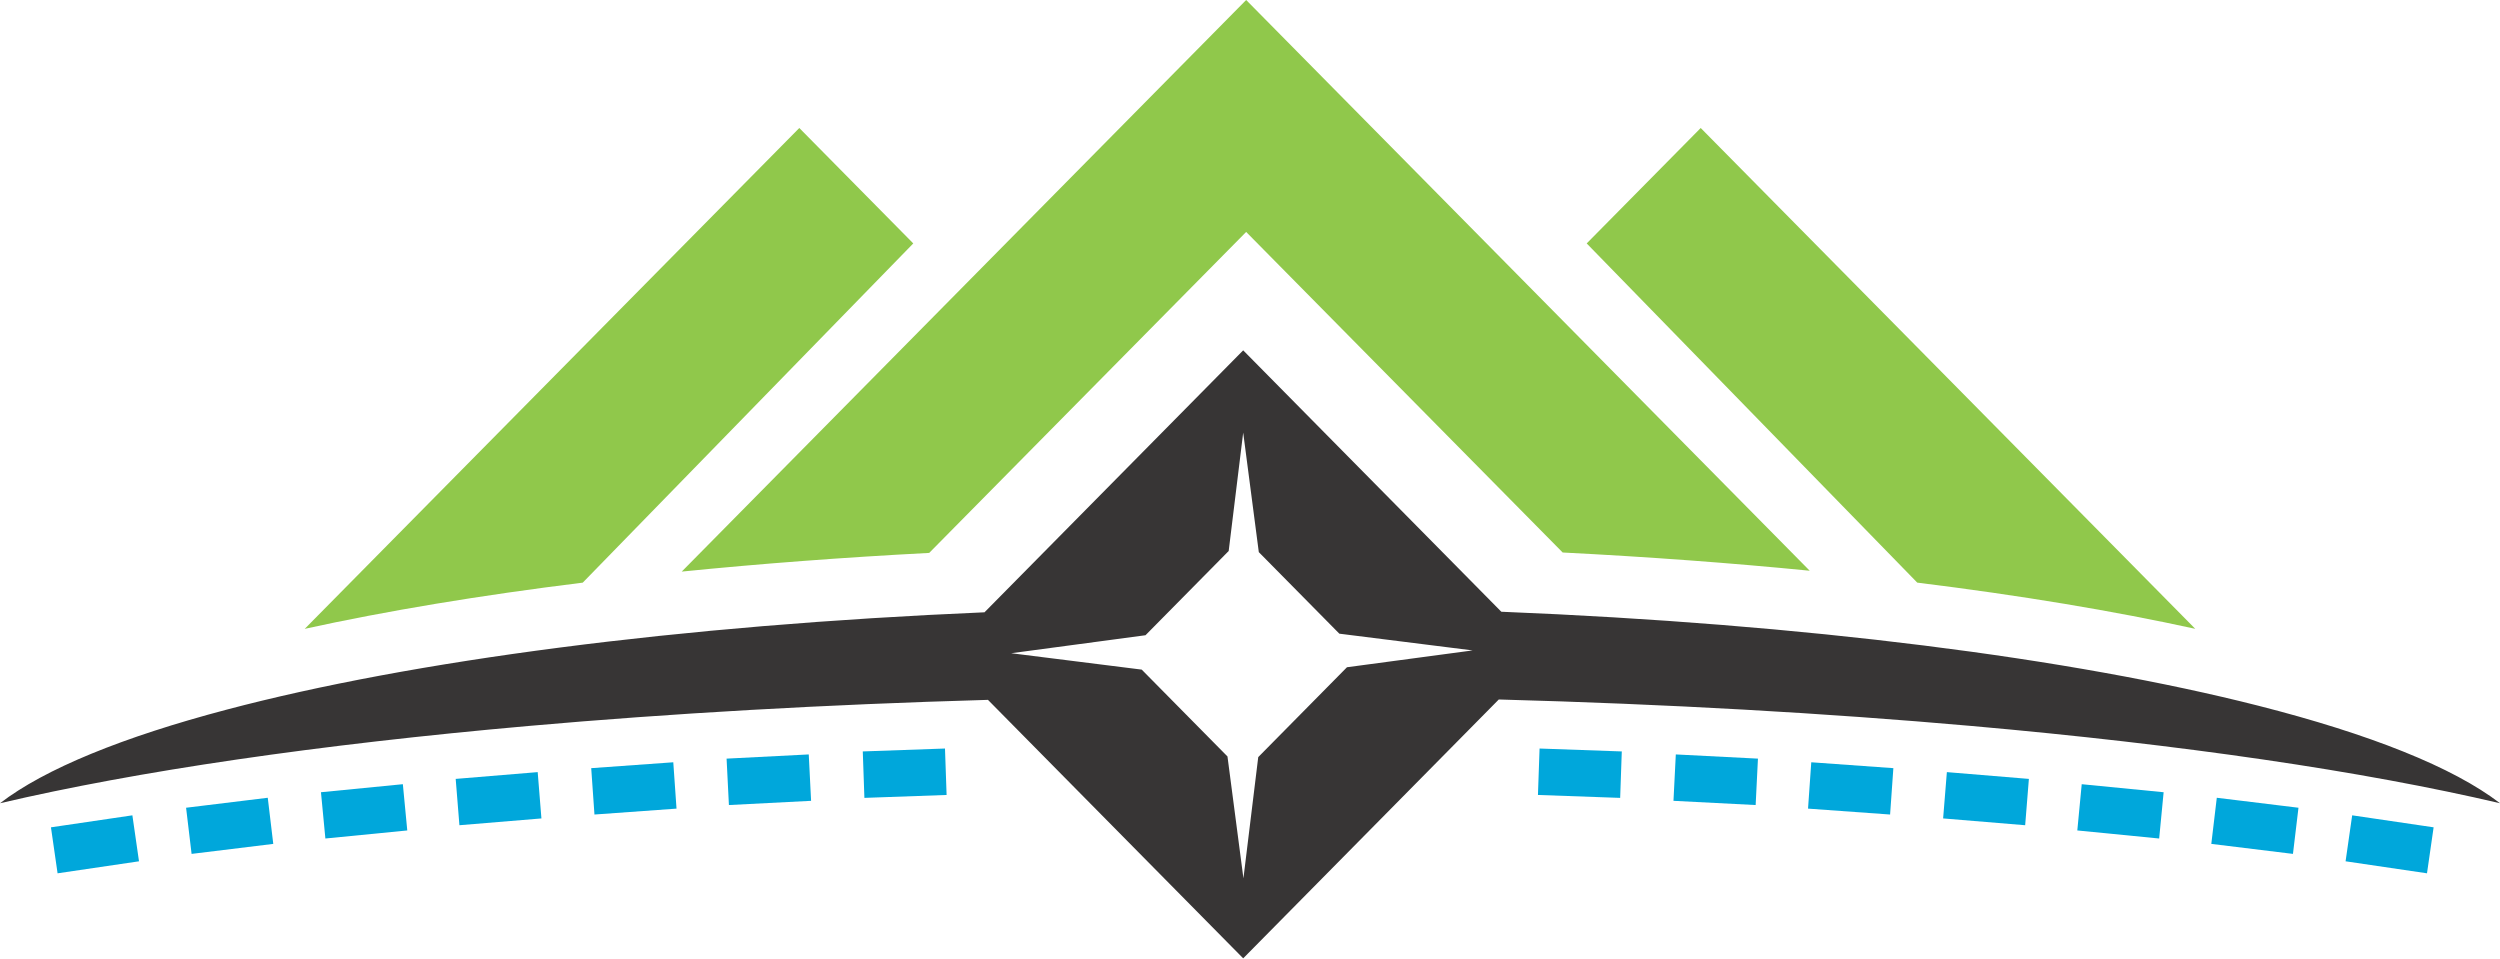
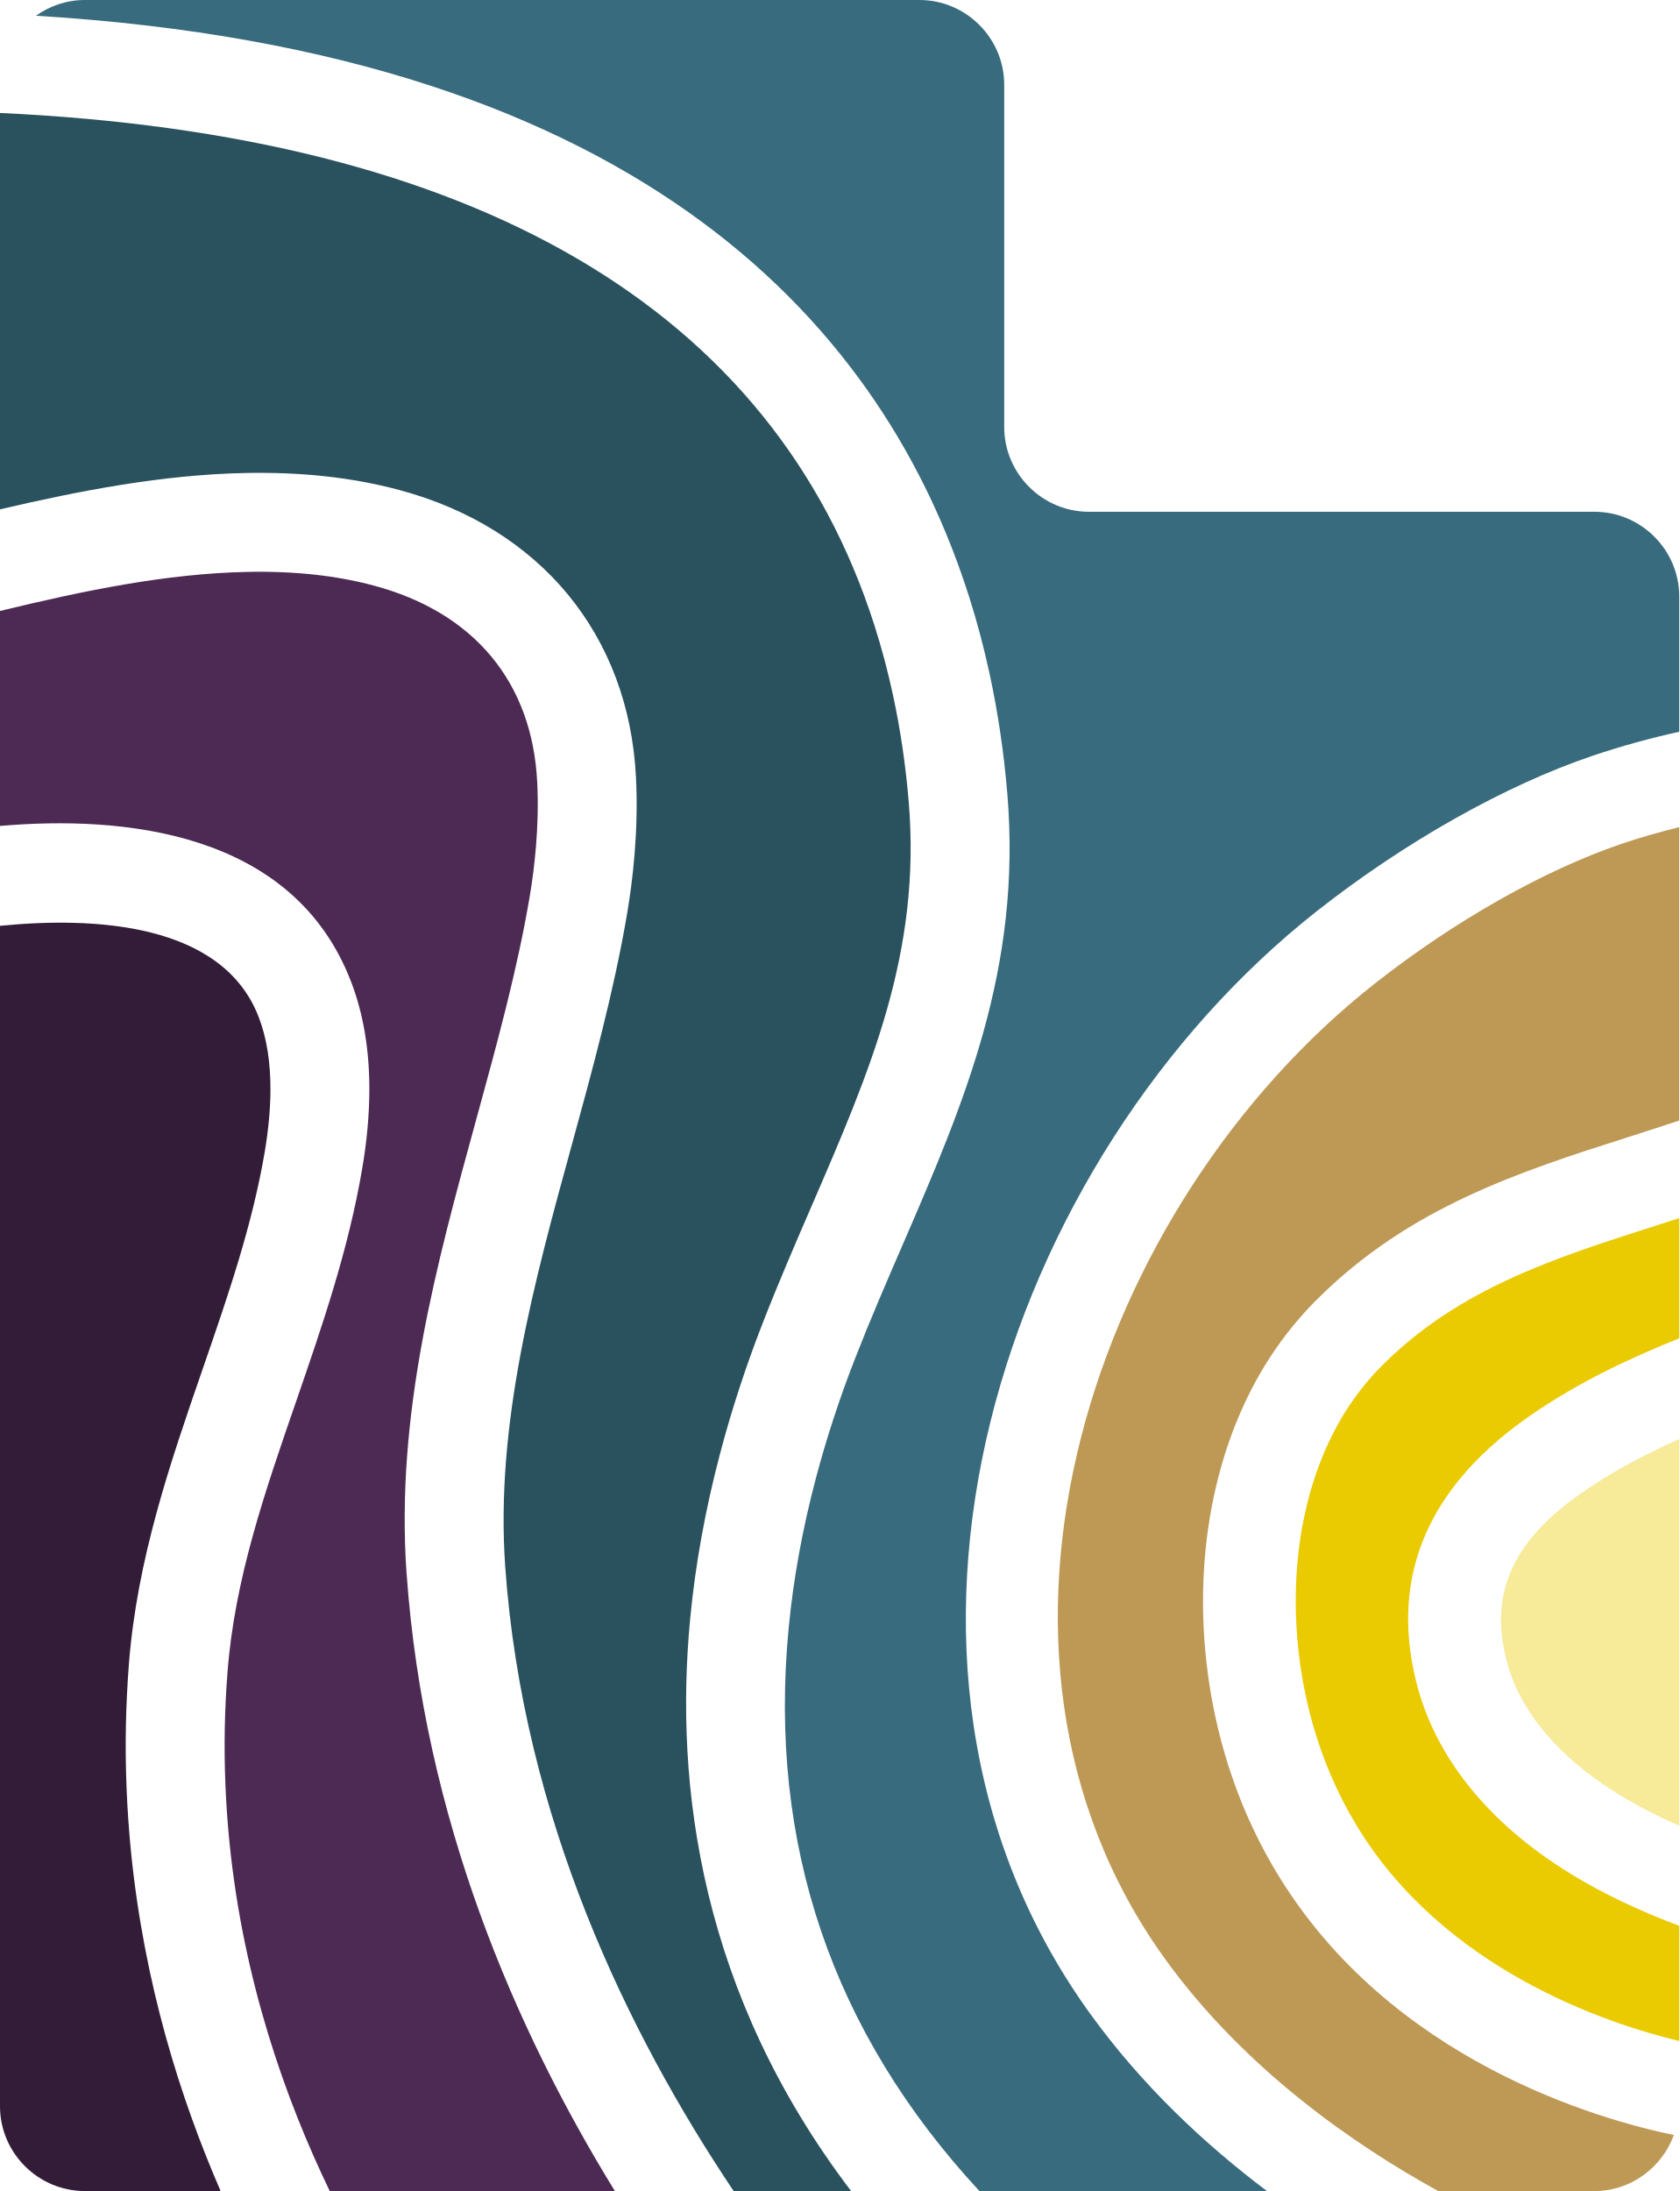
- <svg xmlns="http://www.w3.org/2000/svg" width="60" height="23" id="svg3334" version="1.1">
-   <defs id="defs3336" />
-   <g id="layer1" transform="translate(-345,-520.8622)">
-     <g id="g3359" transform="matrix(0.1176436,0,0,0.1191363,330.8836,468.9385)">
-       <path id="path3022" style="fill:#90c84b;fill-opacity:1;fill-rule:nonzero;stroke:none" d="m 374.217,482.559 64.57,64.576 c 17.567,0.884 34.435,2.118 50.401,3.674 L 374.217,435.834 259.07,550.982 c 15.985,-1.586 32.88,-2.854 50.486,-3.764 l 64.661,-64.659 z" />
-       <path id="path3024" style="fill:#90c84b;fill-opacity:1;fill-rule:nonzero;stroke:none" d="M 306.306,484.872 283.055,461.619 182.16,562.514 c 16.644,-3.606 35.724,-6.744 56.716,-9.306 l 67.43,-68.336 z" />
-       <path id="path3026" style="fill:#90c84b;fill-opacity:1;fill-rule:nonzero;stroke:none" d="m 466.947,461.619 -23.259,23.253 67.435,68.332 c 20.994,2.564 40.074,5.702 56.715,9.305 l -100.891,-100.89 z" />
-       <path id="path3028" style="fill:#373535;fill-opacity:1;fill-rule:nonzero;stroke:none" d="m 394.783,570.249 -18.102,18.104 -3.022,24.418 -3.254,-24.549 -17.495,-17.495 -26.624,-3.301 27.395,-3.624 16.971,-16.971 2.959,-23.848 3.185,24.076 16.43,16.429 27.194,3.373 -25.636,3.389 z m 185.947,7.759 c -38.159,-9.594 -92.4,-16.466 -154.46,-18.94 l -52.66,-52.659 -52.775,52.773 c -62.501,2.64 -116.868,9.751 -154.577,19.601 -21.174,5.524 -37.12,11.915 -46.265,18.865 27.913,-6.465 64.875,-11.818 107.873,-15.572 28.809,-2.519 60.34,-4.314 93.676,-5.255 l 52.069,52.07 52.144,-52.146 c 34.341,0.92 66.794,2.745 96.384,5.331 42.998,3.755 79.961,9.107 107.87,15.572 -9.576,-7.277 -26.599,-13.939 -49.278,-19.64" />
-       <path id="path3030" style="fill:#00a7db;fill-opacity:1;fill-rule:nonzero;stroke:none" d="m 312.776,586.624 -16.771,0.586 0.33,9.357 16.77,-0.589 -0.329,-9.355 z m -44.556,2.036 0.475,9.349 16.765,-0.849 -0.476,-9.346 -16.764,0.846 z m -27.616,1.919 0.662,9.341 16.741,-1.189 -0.661,-9.336 -16.742,1.184 z m -27.648,2.165 0.761,9.332 16.729,-1.369 -0.761,-9.33 -16.729,1.366 z m -27.485,2.686 0.901,9.321 16.706,-1.623 -0.901,-9.318 -16.706,1.619 z m -27.516,3.124 1.123,9.297 16.663,-2.014 -1.123,-9.294 -16.663,2.01 z m -27.567,3.945 1.351,9.264 16.611,-2.419 -1.351,-9.262 -16.611,2.417 z" />
-       <path id="path3032" style="fill:#00a7db;fill-opacity:1;fill-rule:nonzero;stroke:none" d="m 433.744,595.979 16.773,0.589 0.33,-9.357 -16.773,-0.586 -0.33,9.355 z m 28.124,-8.165 -0.477,9.346 16.765,0.849 0.469,-9.349 -16.756,-0.846 z m 27.635,1.581 -0.66,9.336 16.741,1.189 0.666,-9.341 -16.747,-1.184 z m 27.663,1.982 -0.764,9.33 16.738,1.369 0.757,-9.332 -16.731,-1.366 z m 27.511,2.434 -0.901,9.318 16.7,1.623 0.91,-9.321 -16.709,-1.619 z m 27.555,2.732 -1.12,9.294 16.657,2.014 1.127,-9.297 -16.665,-2.01 z m 27.619,3.538 -1.346,9.262 16.61,2.419 1.35,-9.264 -16.614,-2.417 z" />
+ <svg xmlns="http://www.w3.org/2000/svg" viewBox="0 0 400.9 523.07">
+   <defs>
+     <style>.cls-1{fill:#f7ea99;}.cls-2{fill:#eaca00;}.cls-3{fill:#331c38;}.cls-4{fill:#bd9955;}.cls-5{fill:#2a515e;}.cls-6{fill:#386b7d;}.cls-7{fill:#4d2a54;}.cls-8{stroke:#231f20;stroke-width:5px;}.cls-8,.cls-9{fill:none;}.cls-9{stroke:#292b2a;stroke-miterlimit:10;stroke-width:2px;}</style>
+   </defs>
+   <g id="logo_-_only">
+     <g>
+       <path class="cls-1" d="m378.09,356.06c-16.75,11.54-22.46,23.84-18.54,39.88,3.77,15.42,16.62,26.11,26.74,32.35,4.7,2.9,9.66,5.41,14.63,7.59v-92.33c-8,3.57-15.66,7.57-22.82,12.52Z" />
+       <path class="cls-2" d="m374.64,447.13c-19.56-12.08-32.22-27.96-36.61-45.94-6.16-25.21,3.08-46.54,27.49-63.37,11.19-7.72,23.21-13.43,35.39-18.32v-28.7c-1.79.58-3.59,1.17-5.37,1.74-24.24,7.73-47.14,15.04-65.46,33.35-.15.16-.32.31-.47.48-2.84,2.87-5.42,6.08-7.7,9.54-10.73,16.35-14.85,39.15-11.33,62.56,1.34,8.88,3.75,17.45,7.19,25.45,1.74,4.05,3.76,8.01,6,11.71,20.94,34.79,60.3,47.59,77.14,51.63v-27.5c-8.69-3.26-17.77-7.37-26.27-12.62Z" />
+       <path class="cls-4" d="m304.79,447.05c-2.76-4.57-5.24-9.43-7.39-14.42-4.17-9.73-7.1-20.12-8.72-30.87-4.33-28.73,1.03-57.17,14.72-78.01,3.07-4.68,6.58-9.02,10.43-12.94.18-.19.39-.39.6-.59,22.11-22.11,48.68-30.58,74.38-38.78,4.1-1.31,8.12-2.6,12.09-3.93v-70.05c-4.58,1.15-9.12,2.42-13.59,3.93-18.52,6.27-40.05,18.44-59.06,33.4-67.12,52.8-103.32,158.93-50.18,232.77,19.22,26.69,45.8,44.8,65.29,55.52h37.31c8.71,0,16.12-5.62,18.95-13.37-17.65-3.66-67.74-17.66-94.82-62.65Z" />
+       <path class="cls-6" d="m231.29,142.21c1.93,6.04,3.6,12.32,4.97,18.66,1.99,9.17,3.41,18.78,4.23,28.57,3.5,41.92-10.37,73.95-25.04,107.86-3.81,8.79-7.75,17.89-11.38,27.21-3.68,9.45-6.81,19.01-9.29,28.43-3.2,12.08-5.38,24.08-6.49,35.72-4.95,51.62,10.43,96.53,45.55,134.43h68.65c-14.69-11.07-29.81-25.1-42.39-42.58-60.56-84.15-20.73-203.98,54.45-263.12,20.92-16.44,44.85-29.92,65.67-36.96,6.79-2.29,13.7-4.19,20.69-5.74v-32.27c0-11.13-9.1-20.24-20.24-20.24h-120.68c-11.14,0-20.24-9.1-20.24-20.24V20.23C239.75,9.11,230.64,0,219.51,0H20.24C15.9,0,11.89,1.41,8.58,3.76c146.96,8.88,202.89,76.28,222.7,138.45Z" />
+       <path class="cls-5" d="m164.78,386.39c1.23-12.91,3.64-26.19,7.17-39.5,2.7-10.27,6.11-20.68,10.11-30.95,3.79-9.72,7.81-19.02,11.71-28.02,14.05-32.47,26.19-60.5,23.18-96.52-.73-8.76-2-17.36-3.77-25.53-1.21-5.62-2.69-11.16-4.39-16.49C184.65,73.64,113.22,32.22,0,26.97v94.63c19.14-4.49,38.99-8.29,58.61-8.68,6.57-.13,12.95.12,18.97.78,6.15.67,12.1,1.76,17.68,3.26,33.76,9.02,54.9,34.68,56.58,68.66.64,12.71-.79,24.62-2.1,32.37-3.15,18.62-8.28,37.31-13.24,55.39-9,32.77-18.29,66.65-15.88,100.67,4.25,59.9,29.24,111.32,54.53,149.03h28.05c-35.91-47.16-42.25-96.68-38.42-136.68Z" />
+       <path class="cls-7" d="m97.07,375.72c-2.7-38.05,7.14-73.91,16.66-108.58,5.03-18.34,9.78-35.65,12.73-53.09,1.11-6.59,2.33-16.67,1.8-27.25-1.17-23.91-15.05-40.61-39.08-47.02-4.43-1.19-9.19-2.06-14.14-2.6-5.02-.54-10.41-.77-15.95-.65-19.34.39-39.01,4.46-59.09,9.33v51.32c29.06-2.51,69.85,1.05,83.77,37.07,2.96,7.65,4.45,16.43,4.41,26.08-.02,5.79-.58,12.02-1.68,18.49-3.29,19.55-9.66,37.95-15.8,55.74-7.55,21.85-14.69,42.49-16.39,64.7-.34,4.4-.55,8.73-.64,13.02-.18,9.12.19,18.41,1.12,27.61,3.31,32.9,13.31,61.17,23.93,83.19h68.08c-23.86-38.78-45.58-89.02-49.72-147.36Z" />
+       <path class="cls-3" d="m31.29,442.24c-1.01-10.13-1.43-20.38-1.23-30.45.1-4.72.33-9.5.7-14.34,1.94-25.24,9.91-48.3,17.62-70.6,6.1-17.66,11.86-34.34,14.84-51.95.87-5.22,1.33-10.15,1.35-14.66.02-6.69-.92-12.58-2.82-17.47-8.7-22.5-39.37-23.97-61.75-21.74v281.81c0,11.13,9.1,20.24,20.24,20.24h32.43c-9.72-22.38-18.23-49.62-21.38-80.84Z" />
    </g>
  </g>
+   <g id="SGID_30">
+     <polygon id="Inside" class="cls-9" points="-3860.87 5546.48 -3899.14 5546.48 -3850.67 5462.53 -3884.79 5403.44 -3953.02 5403.44 -3987.14 5462.53 -3938.67 5546.48 -3976.94 5546.48 -4025.4 5462.53 -3972.15 5370.3 -3865.66 5370.3 -3812.41 5462.53 -3860.87 5546.48" />
+     <polygon id="Middle" class="cls-9" points="-3722.8 5462.53 -3820.85 5292.7 -3875.22 5292.7 -3875.22 5325.84 -3839.98 5325.84 -3761.06 5462.53 -3839.98 5599.22 -3997.82 5599.22 -4076.74 5462.53 -3997.82 5325.84 -3962.59 5325.84 -3962.59 5292.7 -4016.96 5292.7 -4115.01 5462.53 -4016.96 5632.36 -3820.85 5632.36 -3722.8 5462.53" />
+     <polygon id="Outside" class="cls-9" points="-3633.2 5462.53 -3776.05 5215.1 -4061.76 5215.1 -4204.61 5462.53 -4061.76 5709.96 -3981.9 5709.96 -3981.9 5676.83 -4042.63 5676.83 -4166.35 5462.53 -4042.63 5248.24 -3795.18 5248.24 -3671.46 5462.53 -3795.18 5676.83 -3866.53 5676.83 -3866.53 5709.96 -3776.05 5709.96 -3633.2 5462.53" />
+   </g>
+   <g id="SGID_wavy">
+     <path id="SGID_clipping_mask" class="cls-8" d="m2341.13,5702.06h-55.06l69.74-120.79-49.09-85.03h-98.19l-49.09,85.03,69.74,120.79h-55.06l-69.74-120.79,76.62-132.71h153.24l76.62,132.71-69.74,120.79Zm198.68-120.79l-141.09-244.38h-78.23v47.68h50.7l113.56,196.69-113.56,196.69h-227.12l-113.56-196.69,113.56-196.69h50.7v-47.68h-78.23l-141.09,244.38,141.09,244.38h282.18l141.09-244.38Zm128.94,0l-205.56-356.04h-411.12l-205.56,356.04,205.56,356.04h140.73v-47.68h-113.2l-178.03-308.36,178.03-308.36h356.06l178.03,308.36-178.03,308.36h-117.87v47.68h145.4l205.56-356.04Z" />
+   </g>
</svg>
